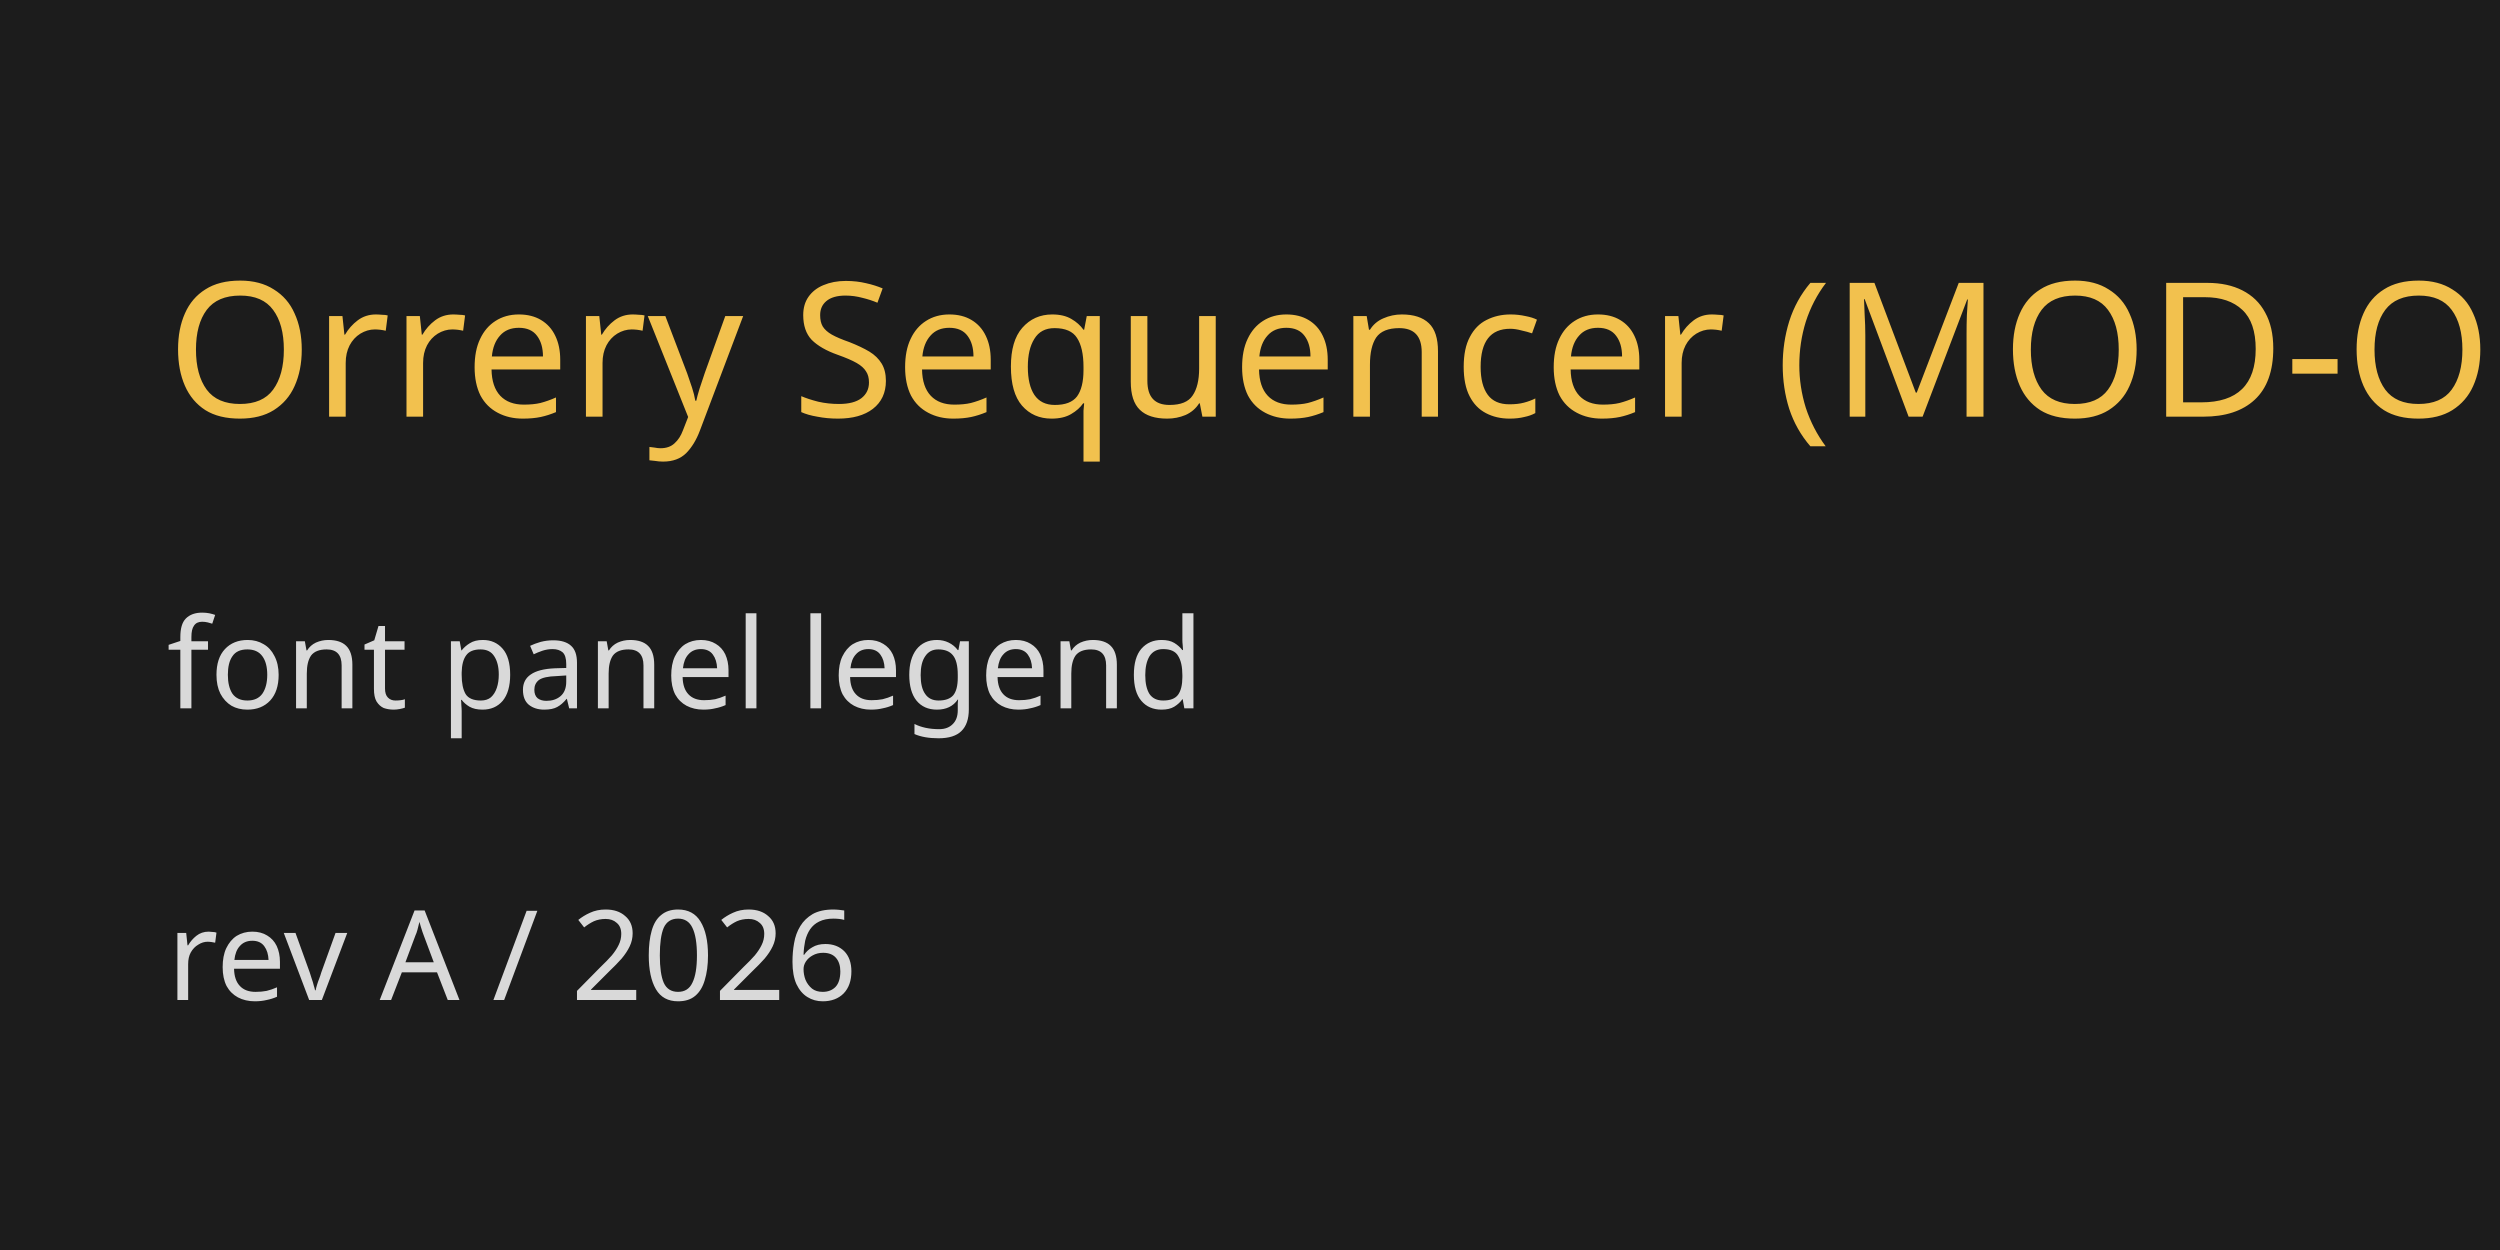
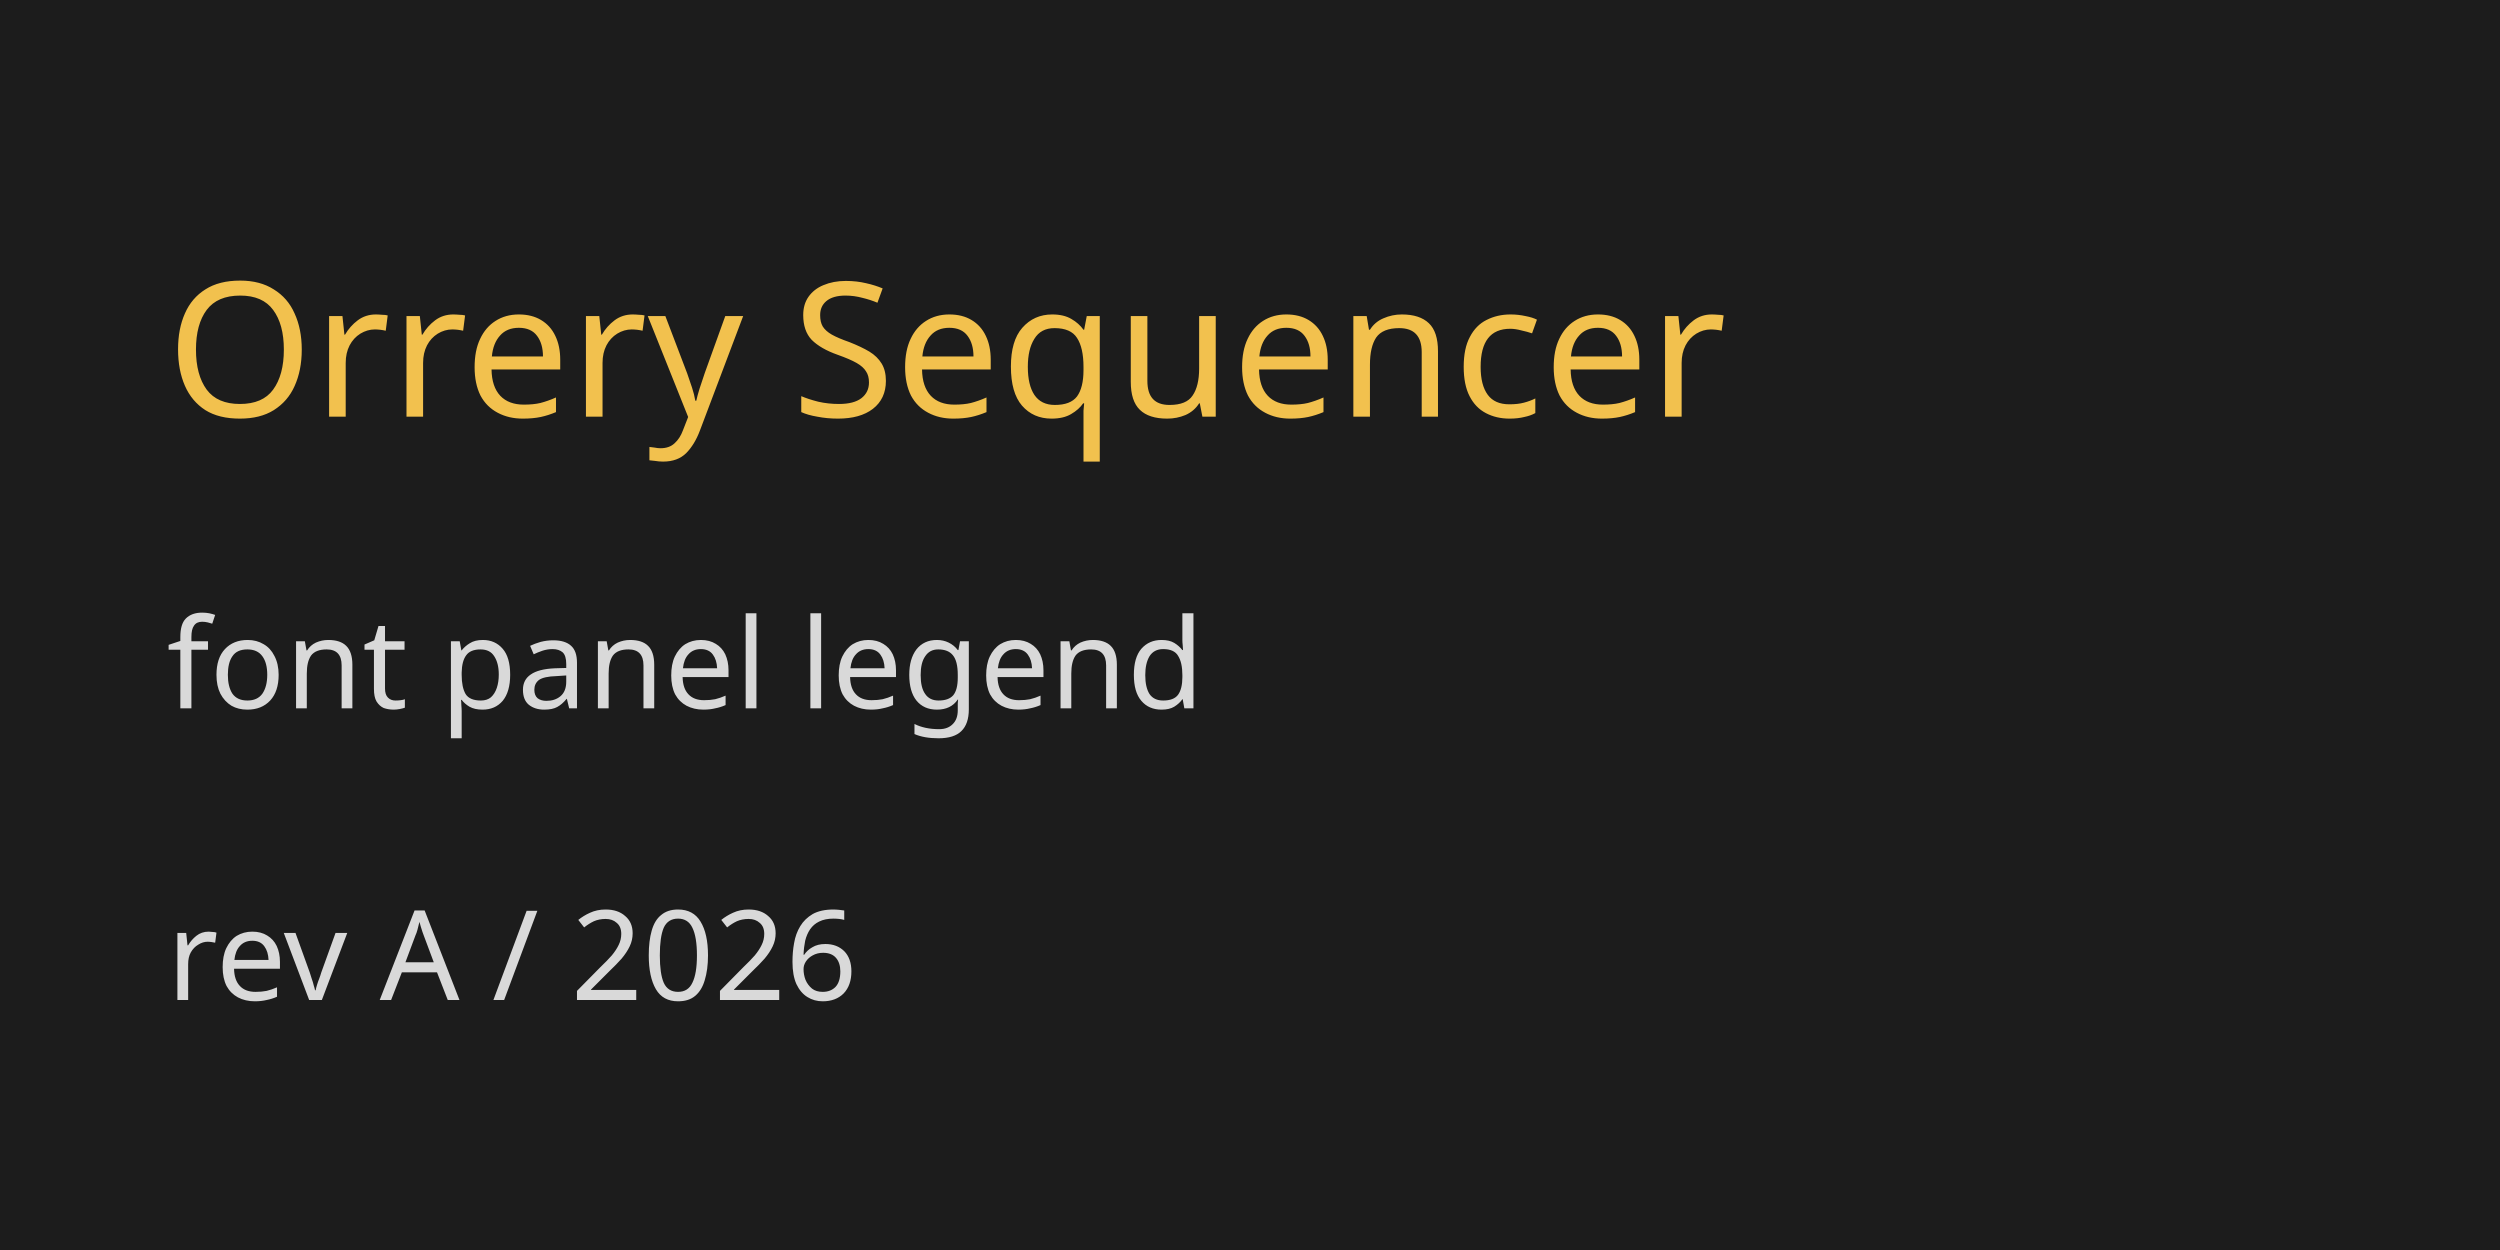
<svg xmlns="http://www.w3.org/2000/svg" width="120" height="60" viewBox="0 0 120 60">
  <rect x="0" y="0" width="120" height="60" fill="#1c1c1c" />
-   <text x="8" y="20" fill="#f2c14e" font-family="sans-serif" font-size="9">Orrery Sequencer (MOD-OR9)</text>
+   <text x="8" y="20" fill="#f2c14e" font-family="sans-serif" font-size="9">Orrery Sequencer</text>
  <text x="8" y="34" fill="#d9d9d9" font-family="sans-serif" font-size="6">font panel legend</text>
  <text x="8" y="48" fill="#d9d9d9" font-family="sans-serif" font-size="6">rev A / 2026</text>
</svg>
